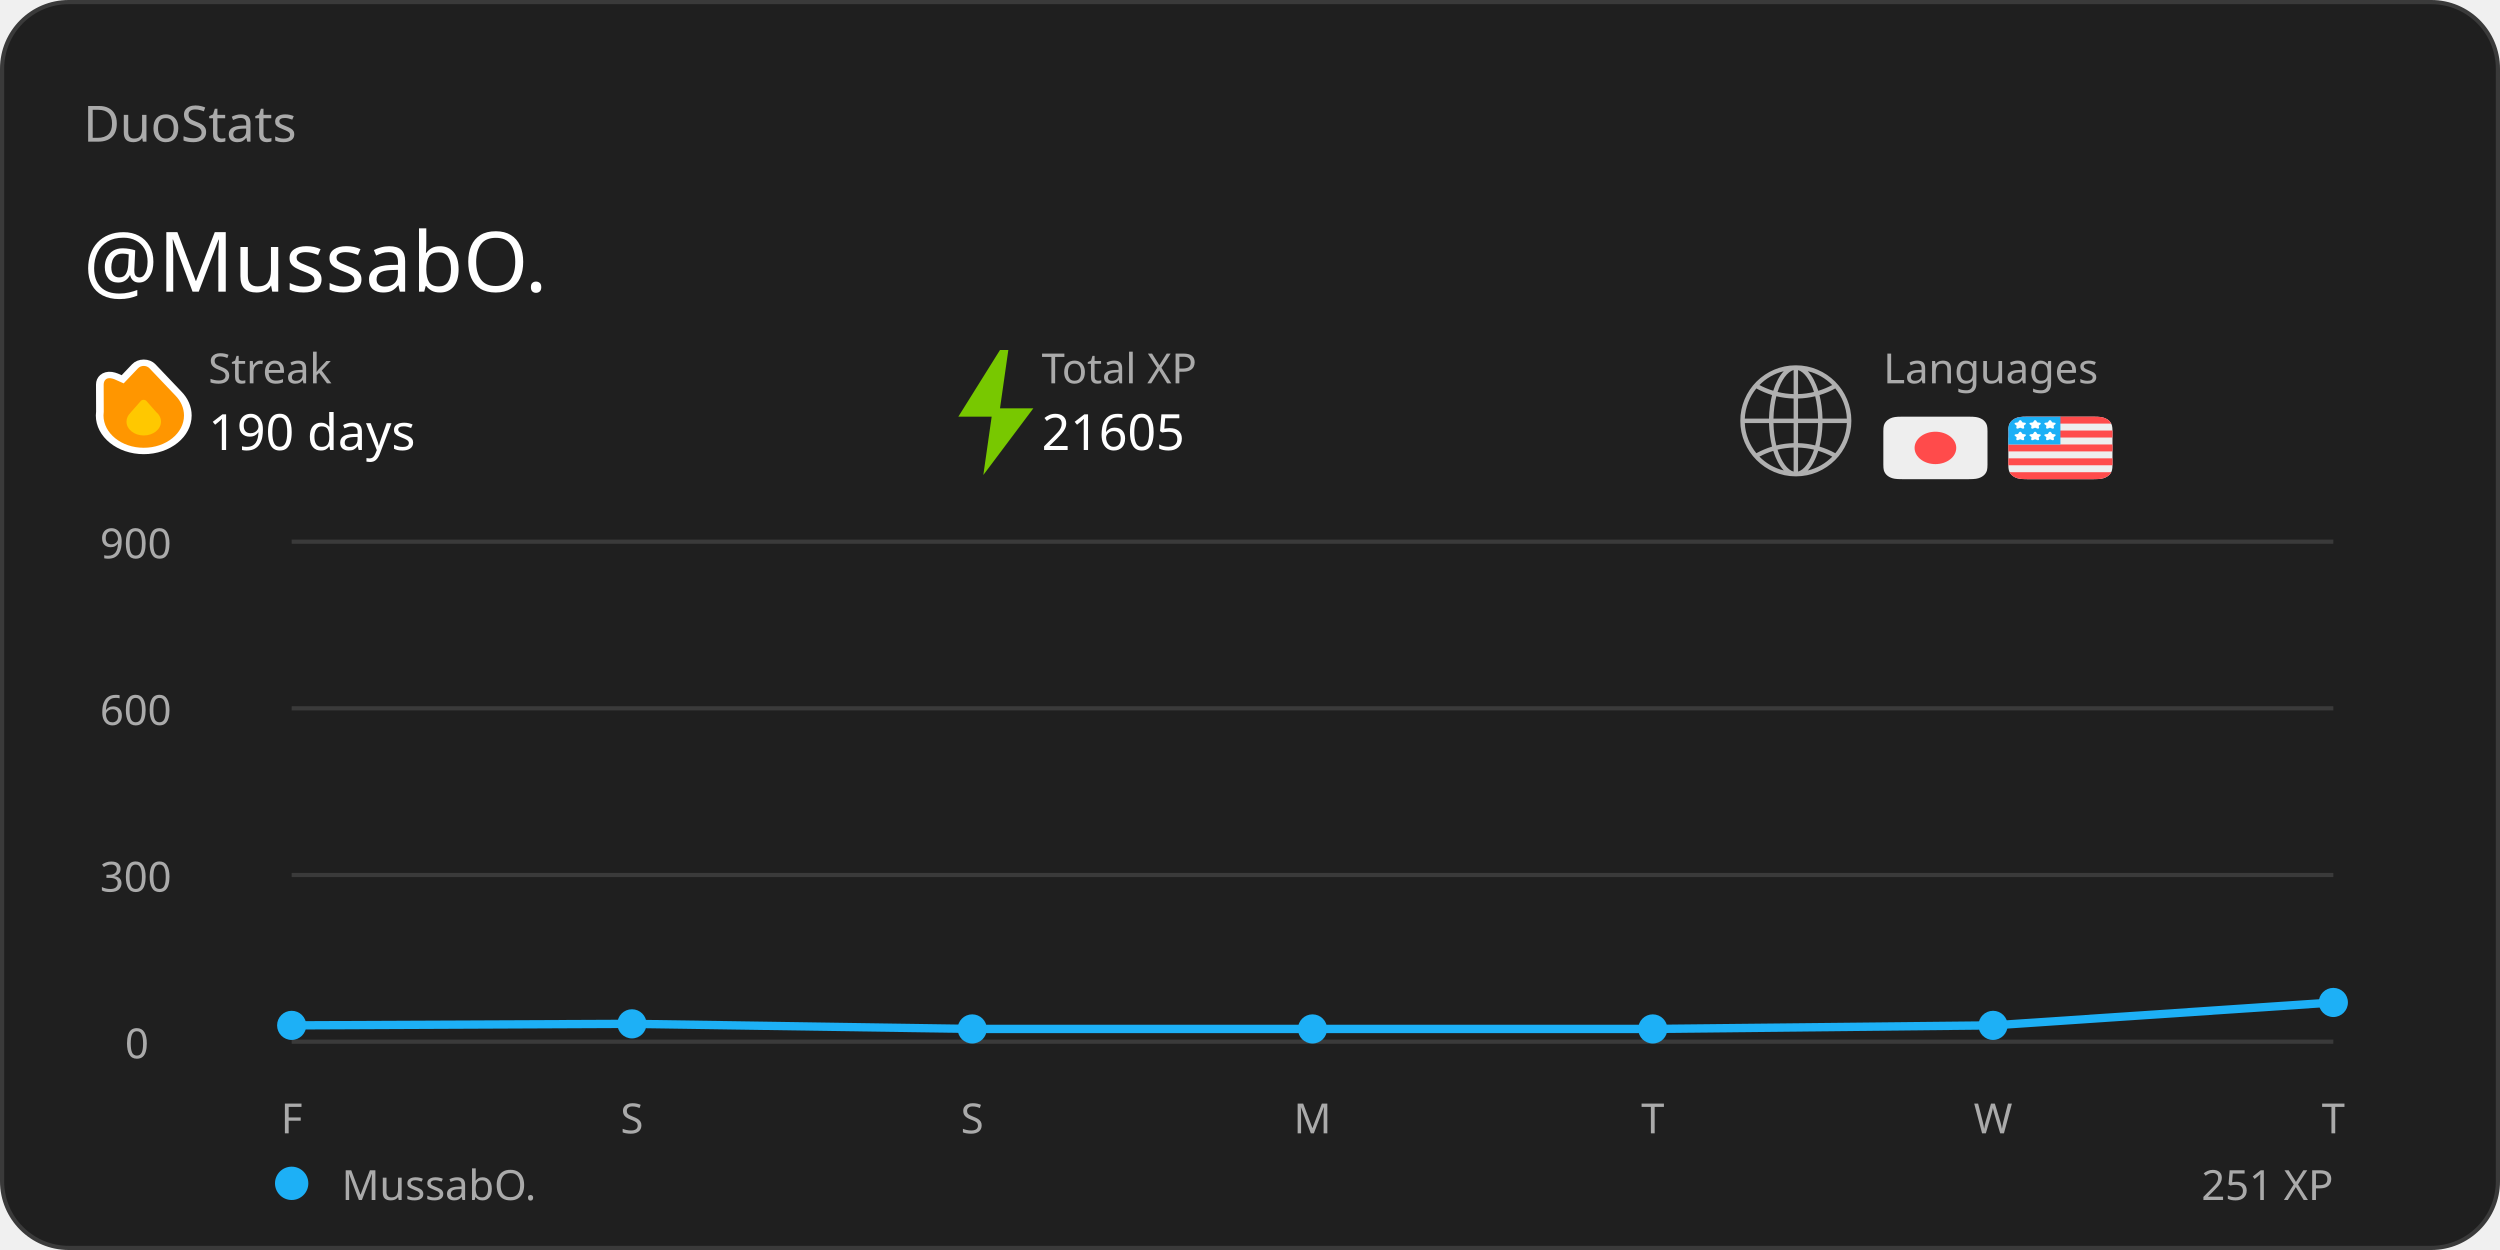
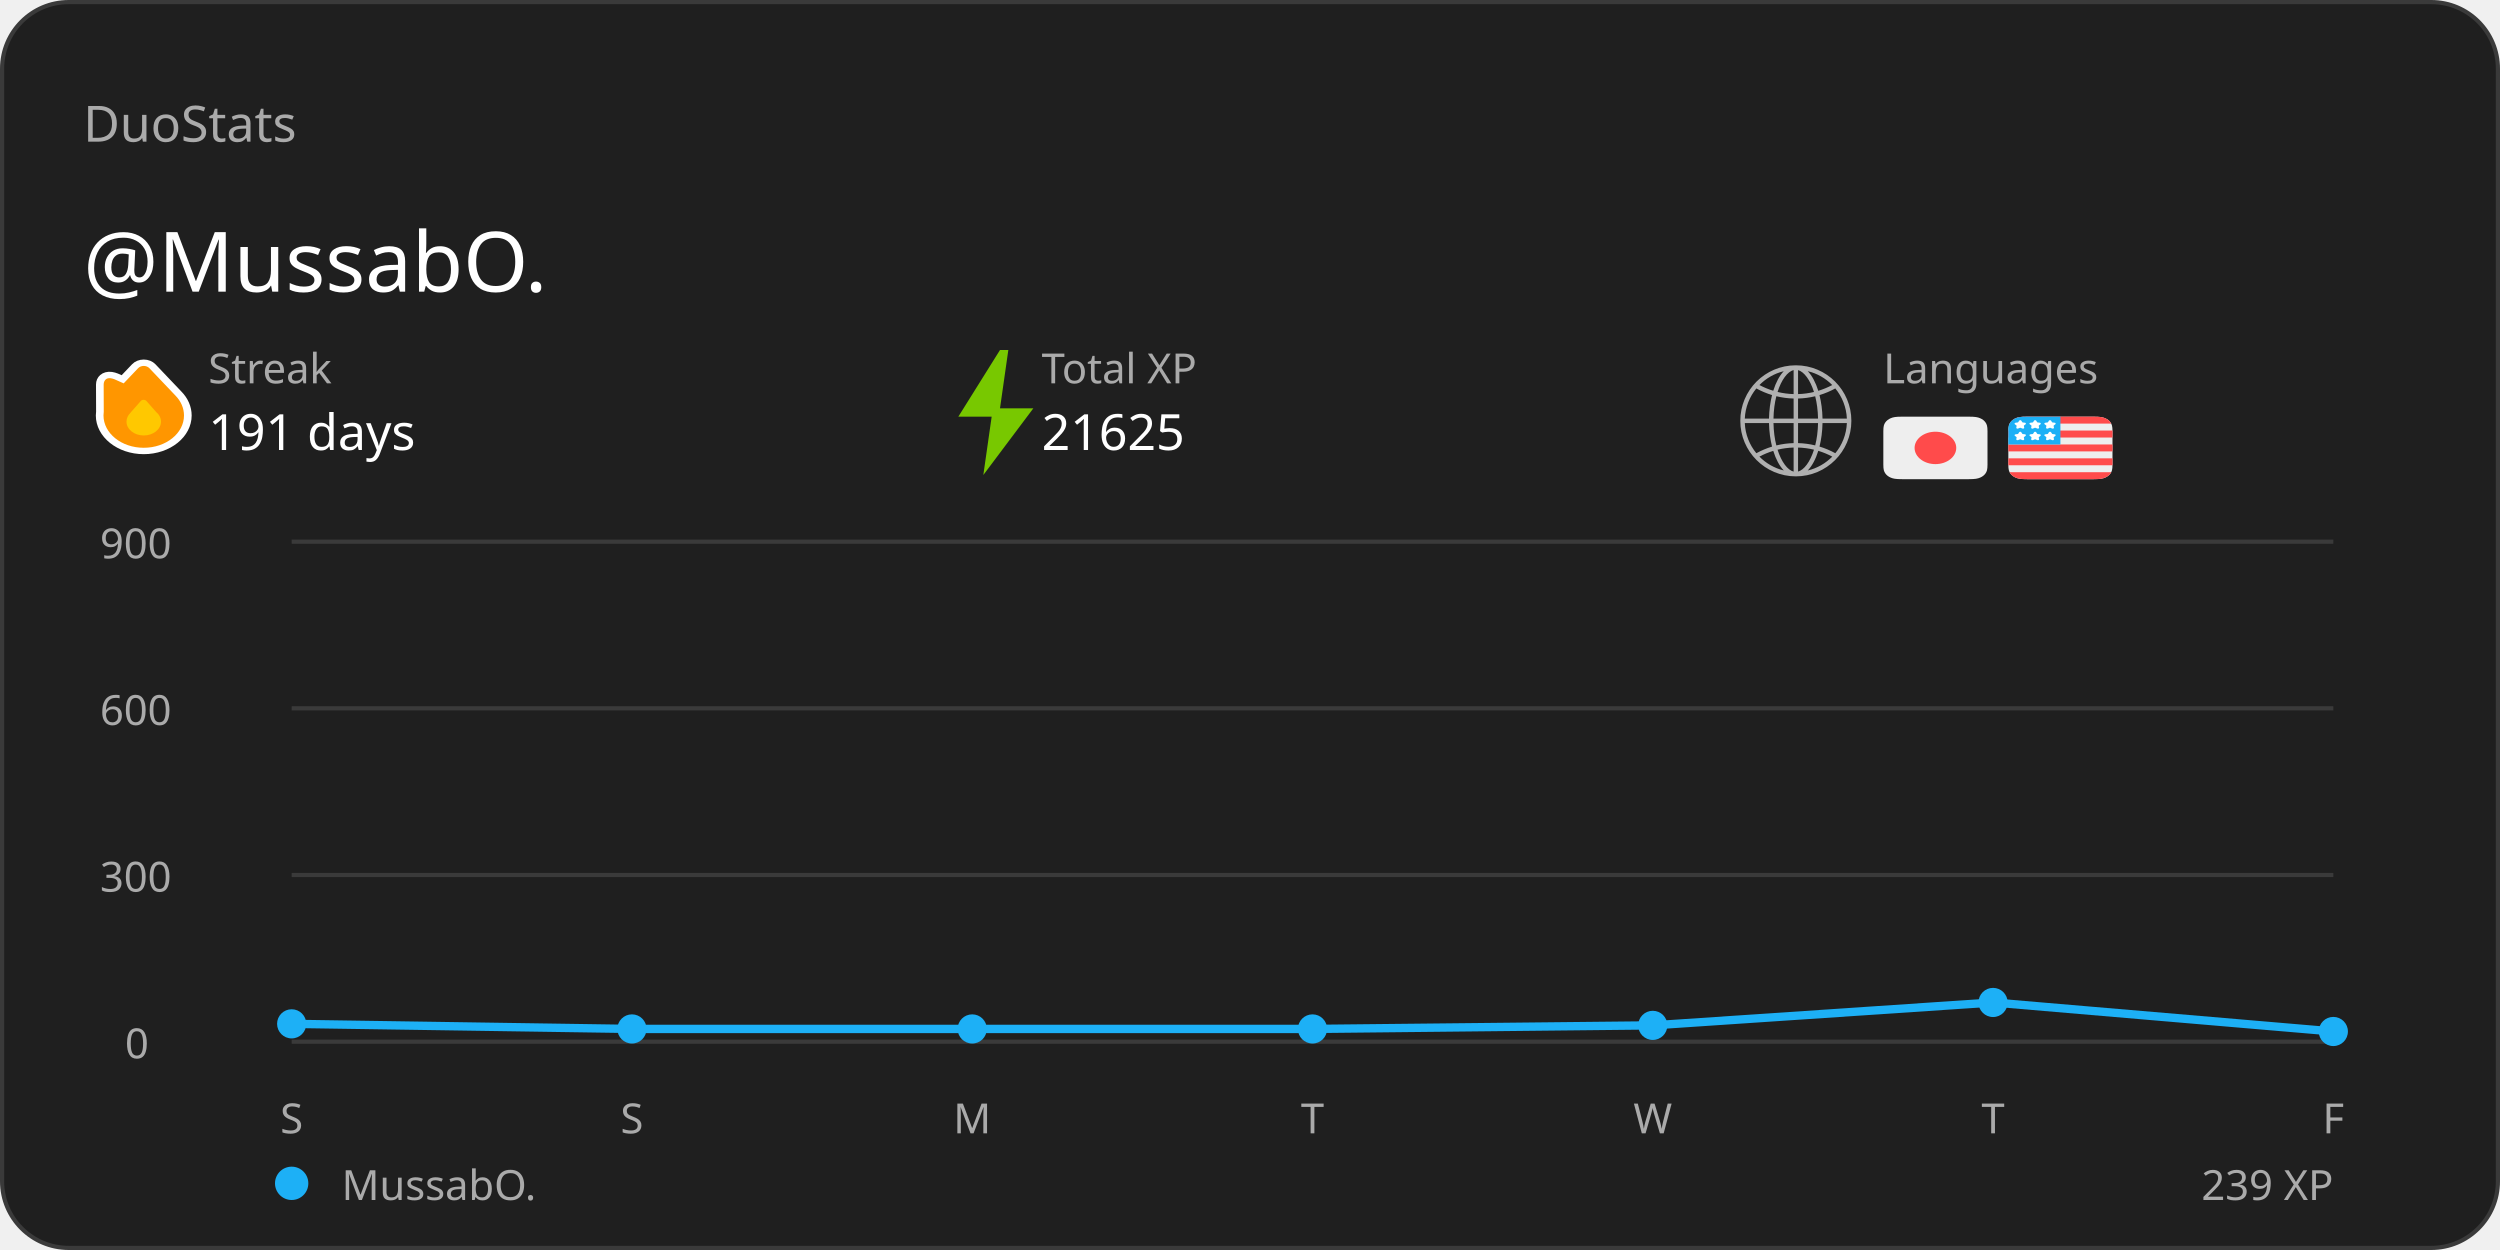
<svg xmlns="http://www.w3.org/2000/svg" width="600" height="300" viewBox="0 0 600 300">
  <rect x="0.5" y="0.5" width="599" height="299" rx="16" fill="#1F1F1F" stroke="#3A3A3A" />
  <text x="20" y="34" fill="#AAAAAA" font-size="12" font-family="DIN Round Pro, system-ui, sans-serif">DuoStats</text>
  <text x="20" y="70" fill="#FFFFFF" font-size="20" font-family="DIN Round Pro, system-ui, sans-serif">@MussabO.</text>
  <g transform="translate(23, 86) scale(0.92, 0.7666667)">
    <g id="Page-1" stroke="none" stroke-width="1" fill="none" fill-rule="evenodd">
      <g id="streak" transform="translate(1, 1)" fill-rule="nonzero">
        <g id="Group" fill="#FF9600" stroke="#FFFFFF" stroke-width="2">
          <path d="M0.068,15.675 L0.044,7.216 C0.039,5.334 1.25,3.942 3.056,4.246 C3.413,4.306 3.998,4.491 4.306,4.656 L5.997,5.561 L9.247,1.464 C9.793,0.776 10.622,0.376 11.5,0.376 C12.378,0.376 13.207,0.776 13.753,1.464 L20.523,10 C22.123,11.939 22.999,14.375 23,16.889 C23,23.034 17.843,28 11.5,28 C5.157,28 0,23.034 0,16.889 C0,16.481 0.023,16.076 0.068,15.675 Z" id="Path" />
        </g>
        <g id="Group" transform="translate(7, 11)" fill="#FFC800">
          <path d="M1.012,5.077 C1.026,5.04 1.046,5.005 1.069,4.973 L3.719,1.364 C3.893,1.127 4.17,0.987 4.464,0.987 C4.758,0.987 5.035,1.127 5.209,1.364 L7.732,4.8 C8.541,5.595 8.998,6.681 9,7.815 C9,10.208 6.985,12.148 4.5,12.148 C2.015,12.148 0,10.208 0,7.815 C0,6.776 0.38,5.823 1.012,5.077 L1.012,5.077 Z" id="Path" />
        </g>
      </g>
    </g>
  </g>
  <text x="50" y="92" fill="#AAAAAA" font-size="10" font-family="DIN Round Pro, system-ui, sans-serif">Streak</text>
-   <text x="50" y="108" fill="#FFFFFF" font-size="12" font-family="DIN Round Pro, system-ui, sans-serif">190 days</text>
+   <text x="50" y="108" fill="#FFFFFF" font-size="12" font-family="DIN Round Pro, system-ui, sans-serif">191 days</text>
  <path d="M240 84 230 100h8l-2 14 12-16h-8l2-14z" fill="#78C800" />
  <text x="250" y="92" fill="#AAAAAA" font-size="10" font-family="DIN Round Pro, system-ui, sans-serif">Total XP</text>
-   <text x="250" y="108" fill="#FFFFFF" font-size="12" font-family="DIN Round Pro, system-ui, sans-serif">21605</text>
+   <text x="250" y="108" fill="#FFFFFF" font-size="12" font-family="DIN Round Pro, system-ui, sans-serif">21625</text>
  <g transform="translate(415, 85) scale(1.0, 1.0)">
    <g id="SVGRepo_bgCarrier" stroke-width="0" />
    <g id="SVGRepo_tracerCarrier" stroke-linecap="round" stroke-linejoin="round" />
    <g id="SVGRepo_iconCarrier">
      <g id="icomoon-ignore"> </g>
      <path d="M16 2.672c-0.004 0-0.007 0-0.011 0-0.002 0-0.003 0-0.005 0-0.005 0-0.010 0.001-0.016 0.001-7.347 0.017-13.296 5.977-13.296 13.327 0 7.348 5.949 13.309 13.296 13.327 0.005 0 0.010 0.001 0.016 0.001 0.002 0 0.004 0 0.005 0 0.004 0 0.008 0 0.011 0 7.36 0 13.328-5.968 13.328-13.328s-5.968-13.328-13.328-13.328zM16.533 10.648c1.413-0.039 2.788-0.225 4.112-0.548 0.399 1.571 0.647 3.382 0.686 5.367h-4.798v-4.819zM16.533 9.582v-5.759c1.437 0.398 2.893 2.314 3.821 5.252-1.231 0.297-2.509 0.47-3.821 0.507zM15.467 3.81v5.772c-1.323-0.037-2.611-0.213-3.852-0.515 0.936-2.956 2.405-4.879 3.852-5.256zM15.467 10.647v4.82h-4.831c0.039-1.988 0.287-3.801 0.687-5.373 1.334 0.326 2.72 0.515 4.144 0.553zM9.563 15.467h-5.811c0.118-2.741 1.139-5.252 2.773-7.241 1.187 0.654 2.446 1.189 3.766 1.589-0.431 1.7-0.689 3.617-0.728 5.652zM9.563 16.533c0.039 2.034 0.297 3.951 0.728 5.651-1.319 0.401-2.579 0.936-3.766 1.59-1.635-1.989-2.656-4.5-2.773-7.241h5.811zM10.636 16.533h4.831v4.814c-1.424 0.038-2.81 0.228-4.145 0.555-0.399-1.571-0.647-3.383-0.686-5.369zM15.467 22.412v5.778c-1.448-0.378-2.919-2.303-3.854-5.263 1.241-0.302 2.53-0.478 3.854-0.515zM16.533 28.178v-5.765c1.313 0.038 2.591 0.211 3.822 0.508-0.928 2.941-2.384 4.86-3.822 5.257zM16.533 21.347v-4.814h4.798c-0.039 1.983-0.286 3.791-0.684 5.361-1.325-0.323-2.7-0.51-4.113-0.548zM22.404 16.533h5.845c-0.118 2.741-1.138 5.251-2.773 7.24-1.197-0.658-2.467-1.197-3.797-1.599 0.43-1.698 0.687-3.611 0.726-5.64zM22.404 15.467c-0.039-2.033-0.297-3.946-0.727-5.646 1.33-0.402 2.599-0.94 3.795-1.598 1.636 1.989 2.658 4.501 2.776 7.244h-5.845zM24.738 7.409c-1.061 0.564-2.18 1.031-3.35 1.385-0.623-2.005-1.498-3.642-2.533-4.717 2.27 0.545 4.297 1.719 5.883 3.332zM13.103 4.087c-1.029 1.073-1.9 2.702-2.521 4.697-1.158-0.353-2.268-0.815-3.319-1.375 1.575-1.602 3.587-2.774 5.84-3.322zM7.259 24.587c1.052-0.561 2.163-1.024 3.322-1.377 0.621 1.997 1.492 3.629 2.522 4.702-2.255-0.549-4.268-1.721-5.844-3.326zM18.855 27.922c1.036-1.075 1.911-2.712 2.535-4.721 1.17 0.355 2.29 0.82 3.351 1.387-1.586 1.614-3.614 2.791-5.886 3.334z" fill="#b0b0b0"> </path>
    </g>
  </g>
  <text x="452" y="92" fill="#AAAAAA" font-size="10" font-family="DIN Round Pro, system-ui, sans-serif">Languages</text>
  <g transform="translate(452, 100) scale(0.3571429, 0.2777778)">
    <g clip-path="url(#clip0_129_1008)">
      <path fill-rule="evenodd" clip-rule="evenodd" d="M12.563 0H57.437C61.805 0 63.389 0.455 64.987 1.309C66.584 2.163 67.837 3.416 68.691 5.013C69.545 6.61 70 8.195 70 12.563V41.437C70 45.805 69.545 47.389 68.691 48.986C67.837 50.584 66.584 51.837 64.987 52.691C63.389 53.545 61.805 54 57.437 54H12.563C8.195 54 6.61 53.545 5.013 52.691C3.416 51.837 2.163 50.584 1.309 48.986C0.455 47.389 0 45.805 0 41.437V12.563C0 8.195 0.455 6.61 1.309 5.013C2.163 3.416 3.416 2.163 5.013 1.309C6.61 0.455 8.195 0 12.563 0Z" fill="#EEEEEE" />
      <path d="M35 41C42.732 41 49 34.732 49 27C49 19.268 42.732 13 35 13C27.268 13 21 19.268 21 27C21 34.732 27.268 41 35 41Z" fill="#FF4B4B" />
    </g>
    <defs>
      <clipPath id="clip0_129_1008">
        <rect width="70" height="54" fill="white" />
      </clipPath>
    </defs>
  </g>
  <g transform="translate(482, 100) scale(0.3571429, 0.2777778)">
    <g clip-path="url(#clip0_129_593)">
      <path fill-rule="evenodd" clip-rule="evenodd" d="M12.563 0H57.437C61.805 0 63.389 0.455 64.987 1.309C66.584 2.163 67.837 3.416 68.691 5.013C69.545 6.61 70 8.195 70 12.563V41.437C70 45.805 69.545 47.389 68.691 48.986C67.837 50.584 66.584 51.837 64.987 52.691C63.389 53.545 61.805 54 57.437 54H12.563C8.195 54 6.61 53.545 5.013 52.691C3.416 51.837 2.163 50.584 1.309 48.986C0.455 47.389 0 45.805 0 41.437V12.563C0 8.195 0.455 6.61 1.309 5.013C2.163 3.416 3.416 2.163 5.013 1.309C6.61 0.455 8.195 0 12.563 0Z" fill="#EEEEEE" />
      <path fill-rule="evenodd" clip-rule="evenodd" d="M12.563 0H57.437C61.805 0 63.389 0.455 64.987 1.309C66.584 2.163 67.837 3.416 68.691 5.013C68.863 5.335 69.019 5.656 69.158 6H0.842C0.981 5.656 1.137 5.335 1.309 5.013C2.163 3.416 3.416 2.163 5.013 1.309C6.61 0.455 8.195 0 12.563 0Z" fill="#FF4B4B" />
      <path fill-rule="evenodd" clip-rule="evenodd" d="M69.997 12C69.999 12.182 70 12.37 70 12.563V18H0V12.563C0 12.37 0.001 12.182 0.003 12H69.997Z" fill="#FF4B4B" />
      <path fill-rule="evenodd" clip-rule="evenodd" d="M70 24V30H0V24H70Z" fill="#FF4B4B" />
      <path fill-rule="evenodd" clip-rule="evenodd" d="M70 41.437C70 41.63 69.999 41.818 69.997 42H0.003C0.001 41.818 0 41.63 0 41.437V36H70V41.437Z" fill="#FF4B4B" />
      <path fill-rule="evenodd" clip-rule="evenodd" d="M69.158 48C69.019 48.344 68.863 48.665 68.691 48.986C67.837 50.584 66.584 51.837 64.987 52.691C63.389 53.545 61.805 54 57.437 54H12.563C8.195 54 6.61 53.545 5.013 52.691C3.416 51.837 2.163 50.584 1.309 48.986C1.137 48.665 0.981 48.344 0.842 48H69.158Z" fill="#FF4B4B" />
      <path fill-rule="evenodd" clip-rule="evenodd" d="M12.563 0H35V24H0V12.563C0 8.195 0.455 6.61 1.309 5.013C2.163 3.416 3.416 2.163 5.013 1.309C6.61 0.455 8.195 0 12.563 0Z" fill="#1CB0F6" />
      <path d="M27.806 9.602L26.531 10.273C26.13 10.483 25.635 10.329 25.424 9.929C25.341 9.769 25.312 9.586 25.342 9.409L25.586 7.988C25.609 7.853 25.564 7.715 25.466 7.62L24.434 6.614C24.11 6.298 24.103 5.779 24.419 5.455C24.545 5.326 24.71 5.242 24.888 5.216L26.314 5.009C26.45 4.989 26.567 4.904 26.628 4.781L27.266 3.489C27.466 3.083 27.957 2.916 28.363 3.117C28.525 3.196 28.655 3.327 28.735 3.489L29.373 4.781C29.434 4.904 29.551 4.989 29.687 5.009L31.113 5.216C31.561 5.281 31.871 5.697 31.806 6.145C31.78 6.323 31.696 6.488 31.567 6.614L30.535 7.62C30.437 7.715 30.392 7.853 30.415 7.988L30.659 9.409C30.735 9.855 30.436 10.278 29.99 10.355C29.812 10.385 29.629 10.356 29.47 10.273L28.194 9.602C28.073 9.538 27.928 9.538 27.806 9.602Z" fill="white" />
      <path d="M27.806 19.602L26.531 20.273C26.13 20.483 25.635 20.329 25.424 19.929C25.341 19.769 25.312 19.587 25.342 19.409L25.586 17.988C25.609 17.853 25.564 17.715 25.466 17.62L24.434 16.614C24.11 16.298 24.103 15.779 24.419 15.455C24.545 15.326 24.71 15.242 24.888 15.216L26.314 15.009C26.45 14.989 26.567 14.904 26.628 14.781L27.266 13.489C27.466 13.083 27.957 12.916 28.363 13.117C28.525 13.196 28.655 13.327 28.735 13.489L29.373 14.781C29.434 14.904 29.551 14.989 29.687 15.009L31.113 15.216C31.561 15.281 31.871 15.697 31.806 16.145C31.78 16.323 31.696 16.488 31.567 16.614L30.535 17.62C30.437 17.715 30.392 17.853 30.415 17.988L30.659 19.409C30.735 19.855 30.436 20.278 29.99 20.355C29.812 20.385 29.629 20.356 29.47 20.273L28.194 19.602C28.073 19.538 27.928 19.538 27.806 19.602Z" fill="white" />
      <path d="M17.806 9.602L16.531 10.273C16.13 10.483 15.635 10.329 15.425 9.929C15.341 9.769 15.312 9.586 15.342 9.409L15.586 7.988C15.609 7.853 15.564 7.715 15.466 7.62L14.434 6.614C14.11 6.298 14.103 5.779 14.419 5.455C14.545 5.326 14.71 5.242 14.888 5.216L16.314 5.009C16.45 4.989 16.567 4.904 16.628 4.781L17.266 3.489C17.466 3.083 17.957 2.916 18.363 3.117C18.525 3.196 18.655 3.327 18.735 3.489L19.373 4.781C19.434 4.904 19.551 4.989 19.687 5.009L21.113 5.216C21.561 5.281 21.871 5.697 21.806 6.145C21.78 6.323 21.696 6.488 21.567 6.614L20.535 7.62C20.437 7.715 20.392 7.853 20.415 7.988L20.659 9.409C20.735 9.855 20.436 10.278 19.99 10.355C19.812 10.385 19.629 10.356 19.47 10.273L18.194 9.602C18.073 9.538 17.928 9.538 17.806 9.602Z" fill="white" />
      <path d="M17.806 19.602L16.531 20.273C16.13 20.483 15.635 20.329 15.425 19.929C15.341 19.769 15.312 19.587 15.342 19.409L15.586 17.988C15.609 17.853 15.564 17.715 15.466 17.62L14.434 16.614C14.11 16.298 14.103 15.779 14.419 15.455C14.545 15.326 14.71 15.242 14.888 15.216L16.314 15.009C16.45 14.989 16.567 14.904 16.628 14.781L17.266 13.489C17.466 13.083 17.957 12.916 18.363 13.117C18.525 13.196 18.655 13.327 18.735 13.489L19.373 14.781C19.434 14.904 19.551 14.989 19.687 15.009L21.113 15.216C21.561 15.281 21.871 15.697 21.806 16.145C21.78 16.323 21.696 16.488 21.567 16.614L20.535 17.62C20.437 17.715 20.392 17.853 20.415 17.988L20.659 19.409C20.735 19.855 20.436 20.278 19.99 20.355C19.812 20.385 19.629 20.356 19.47 20.273L18.194 19.602C18.073 19.538 17.928 19.538 17.806 19.602Z" fill="white" />
      <path d="M7.807 9.602L6.531 10.273C6.13 10.483 5.635 10.329 5.424 9.929C5.341 9.769 5.312 9.586 5.342 9.409L5.586 7.988C5.609 7.853 5.564 7.715 5.466 7.62L4.434 6.614C4.11 6.298 4.103 5.779 4.419 5.455C4.545 5.326 4.71 5.242 4.888 5.216L6.314 5.009C6.45 4.989 6.567 4.904 6.628 4.781L7.266 3.489C7.466 3.083 7.957 2.916 8.363 3.117C8.525 3.196 8.655 3.327 8.735 3.489L9.373 4.781C9.434 4.904 9.551 4.989 9.687 5.009L11.113 5.216C11.561 5.281 11.871 5.697 11.806 6.145C11.78 6.323 11.696 6.488 11.567 6.614L10.535 7.62C10.437 7.715 10.392 7.853 10.415 7.988L10.659 9.409C10.735 9.855 10.436 10.278 9.99 10.355C9.812 10.385 9.629 10.356 9.47 10.273L8.194 9.602C8.073 9.538 7.928 9.538 7.807 9.602Z" fill="white" />
      <path d="M7.807 19.602L6.531 20.273C6.13 20.483 5.635 20.329 5.424 19.929C5.341 19.769 5.312 19.587 5.342 19.409L5.586 17.988C5.609 17.853 5.564 17.715 5.466 17.62L4.434 16.614C4.11 16.298 4.103 15.779 4.419 15.455C4.545 15.326 4.71 15.242 4.888 15.216L6.314 15.009C6.45 14.989 6.567 14.904 6.628 14.781L7.266 13.489C7.466 13.083 7.957 12.916 8.363 13.117C8.525 13.196 8.655 13.327 8.735 13.489L9.373 14.781C9.434 14.904 9.551 14.989 9.687 15.009L11.113 15.216C11.561 15.281 11.871 15.697 11.806 16.145C11.78 16.323 11.696 16.488 11.567 16.614L10.535 17.62C10.437 17.715 10.392 17.853 10.415 17.988L10.659 19.409C10.735 19.855 10.436 20.278 9.99 20.355C9.812 20.385 9.629 20.356 9.47 20.273L8.194 19.602C8.073 19.538 7.928 19.538 7.807 19.602Z" fill="white" />
    </g>
    <defs>
      <clipPath id="clip0_129_593">
        <rect width="70" height="54" fill="white" />
      </clipPath>
    </defs>
  </g>
  <g stroke="#3A3A3A" stroke-width="1">
    <line x1="70" y1="250" x2="560" y2="250" />
    <line x1="70" y1="210" x2="560" y2="210" />
    <line x1="70" y1="170" x2="560" y2="170" />
    <line x1="70" y1="130" x2="560" y2="130" />
  </g>
  <g fill="#AAAAAA" font-size="10" font-family="DIN Round Pro, system-ui, sans-serif">
    <text x="30" y="254">0</text>
    <text x="24" y="214">300</text>
    <text x="24" y="174">600</text>
    <text x="24" y="134">900</text>
  </g>
-   <polyline points="70.0,246.089 151.667,245.722 233.333,246.944 315.0,246.944 396.667,246.944 478.333,246.089 560.0,240.589" fill="none" stroke="#1DB0F6" stroke-width="2" stroke-linecap="round" stroke-linejoin="round" />
-   <circle cx="70.0" cy="246.089" r="3.5" fill="#1DB0F6" />
-   <circle cx="151.667" cy="245.722" r="3.5" fill="#1DB0F6" />
+   <polyline points="70.0,245.722 151.667,246.944 233.333,246.944 315.0,246.944 396.667,246.089 478.333,240.589 560.0,247.556" fill="none" stroke="#1DB0F6" stroke-width="2" stroke-linecap="round" stroke-linejoin="round" />
+   <circle cx="70.0" cy="245.722" r="3.5" fill="#1DB0F6" />
+   <circle cx="151.667" cy="246.944" r="3.5" fill="#1DB0F6" />
  <circle cx="233.333" cy="246.944" r="3.5" fill="#1DB0F6" />
  <circle cx="315.0" cy="246.944" r="3.5" fill="#1DB0F6" />
-   <circle cx="396.667" cy="246.944" r="3.5" fill="#1DB0F6" />
-   <circle cx="478.333" cy="246.089" r="3.5" fill="#1DB0F6" />
-   <circle cx="560.0" cy="240.589" r="3.5" fill="#1DB0F6" />
-   <text x="70.0" y="272" fill="#AAAAAA" font-size="10" text-anchor="middle" font-family="DIN Round Pro, system-ui, sans-serif">F</text>
+   <circle cx="396.667" cy="246.089" r="3.5" fill="#1DB0F6" />
+   <circle cx="478.333" cy="240.589" r="3.5" fill="#1DB0F6" />
+   <circle cx="560.0" cy="247.556" r="3.5" fill="#1DB0F6" />
+   <text x="70.0" y="272" fill="#AAAAAA" font-size="10" text-anchor="middle" font-family="DIN Round Pro, system-ui, sans-serif">S</text>
  <text x="151.667" y="272" fill="#AAAAAA" font-size="10" text-anchor="middle" font-family="DIN Round Pro, system-ui, sans-serif">S</text>
-   <text x="233.333" y="272" fill="#AAAAAA" font-size="10" text-anchor="middle" font-family="DIN Round Pro, system-ui, sans-serif">S</text>
-   <text x="315.0" y="272" fill="#AAAAAA" font-size="10" text-anchor="middle" font-family="DIN Round Pro, system-ui, sans-serif">M</text>
-   <text x="396.667" y="272" fill="#AAAAAA" font-size="10" text-anchor="middle" font-family="DIN Round Pro, system-ui, sans-serif">T</text>
-   <text x="478.333" y="272" fill="#AAAAAA" font-size="10" text-anchor="middle" font-family="DIN Round Pro, system-ui, sans-serif">W</text>
-   <text x="560.0" y="272" fill="#AAAAAA" font-size="10" text-anchor="middle" font-family="DIN Round Pro, system-ui, sans-serif">T</text>
+   <text x="233.333" y="272" fill="#AAAAAA" font-size="10" text-anchor="middle" font-family="DIN Round Pro, system-ui, sans-serif">M</text>
+   <text x="315.0" y="272" fill="#AAAAAA" font-size="10" text-anchor="middle" font-family="DIN Round Pro, system-ui, sans-serif">T</text>
+   <text x="396.667" y="272" fill="#AAAAAA" font-size="10" text-anchor="middle" font-family="DIN Round Pro, system-ui, sans-serif">W</text>
+   <text x="478.333" y="272" fill="#AAAAAA" font-size="10" text-anchor="middle" font-family="DIN Round Pro, system-ui, sans-serif">T</text>
+   <text x="560.0" y="272" fill="#AAAAAA" font-size="10" text-anchor="middle" font-family="DIN Round Pro, system-ui, sans-serif">F</text>
  <circle cx="70" cy="284" r="4" fill="#1DB0F6" />
  <text x="82" y="288" fill="#AAAAAA" font-size="10" font-family="DIN Round Pro, system-ui, sans-serif">MussabO.</text>
-   <text x="560" y="288" fill="#AAAAAA" font-size="10" text-anchor="end" font-family="DIN Round Pro, system-ui, sans-serif">251 XP</text>
+   <text x="560" y="288" fill="#AAAAAA" font-size="10" text-anchor="end" font-family="DIN Round Pro, system-ui, sans-serif">239 XP</text>
</svg>
